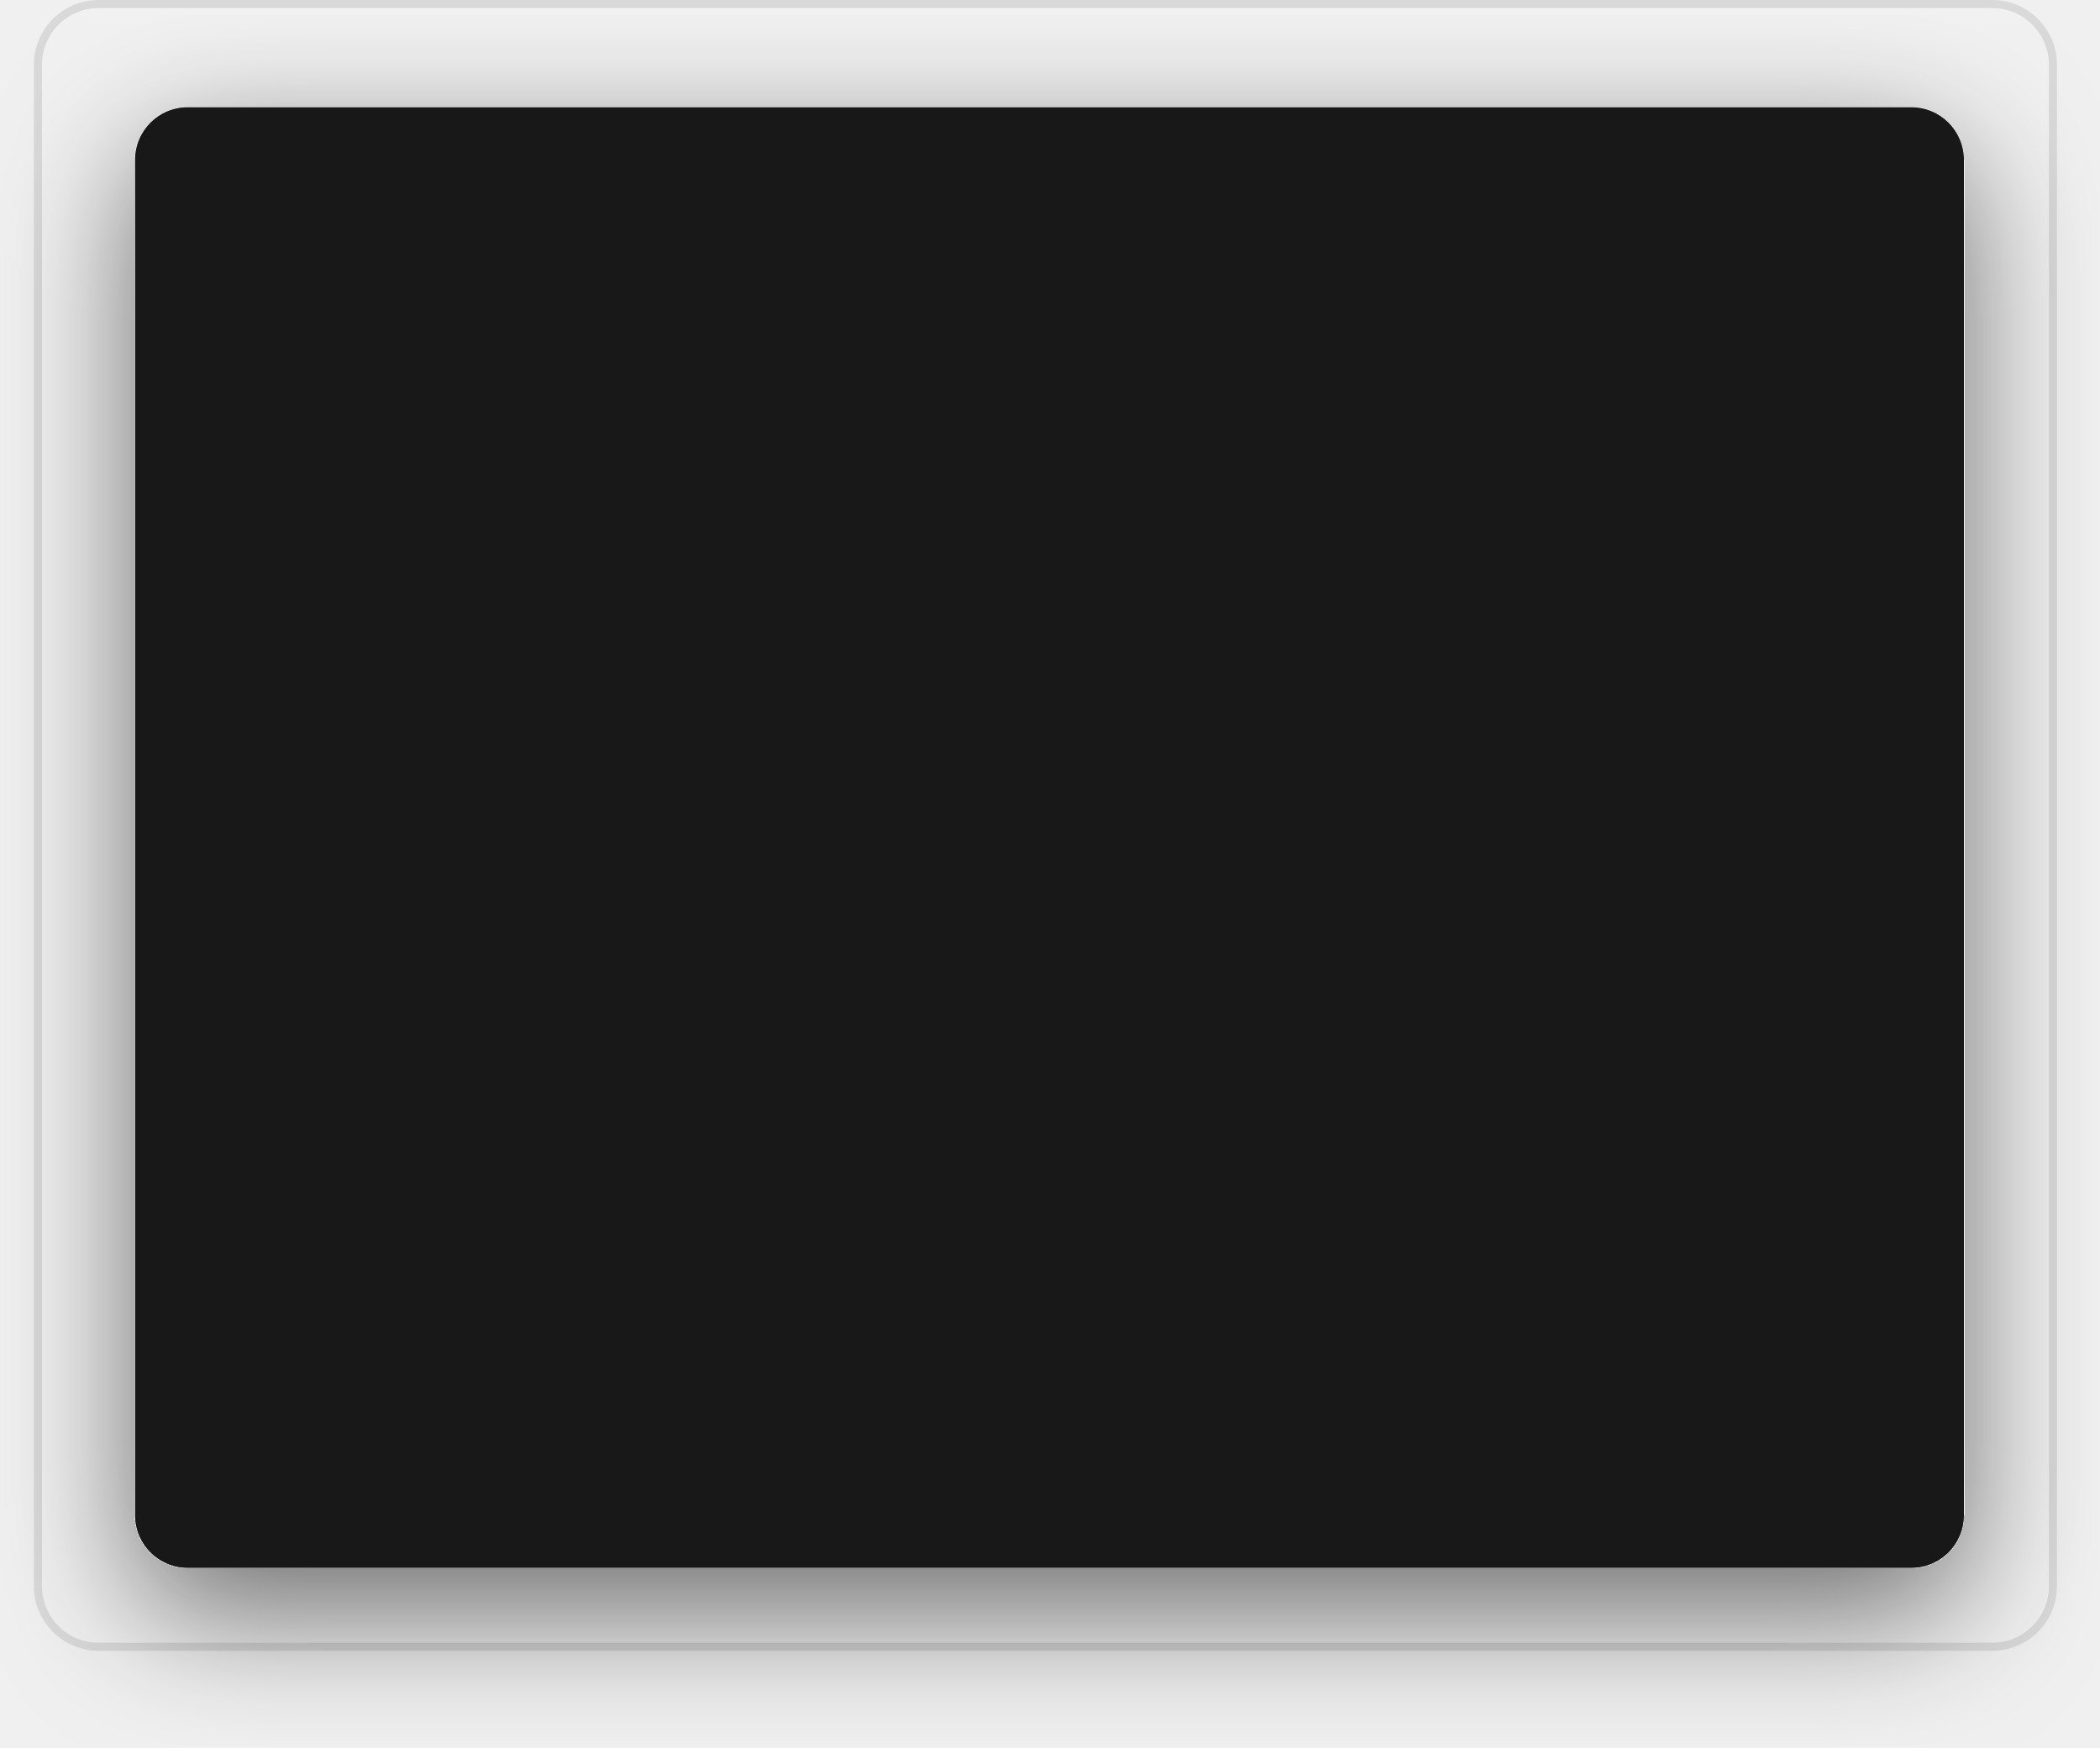
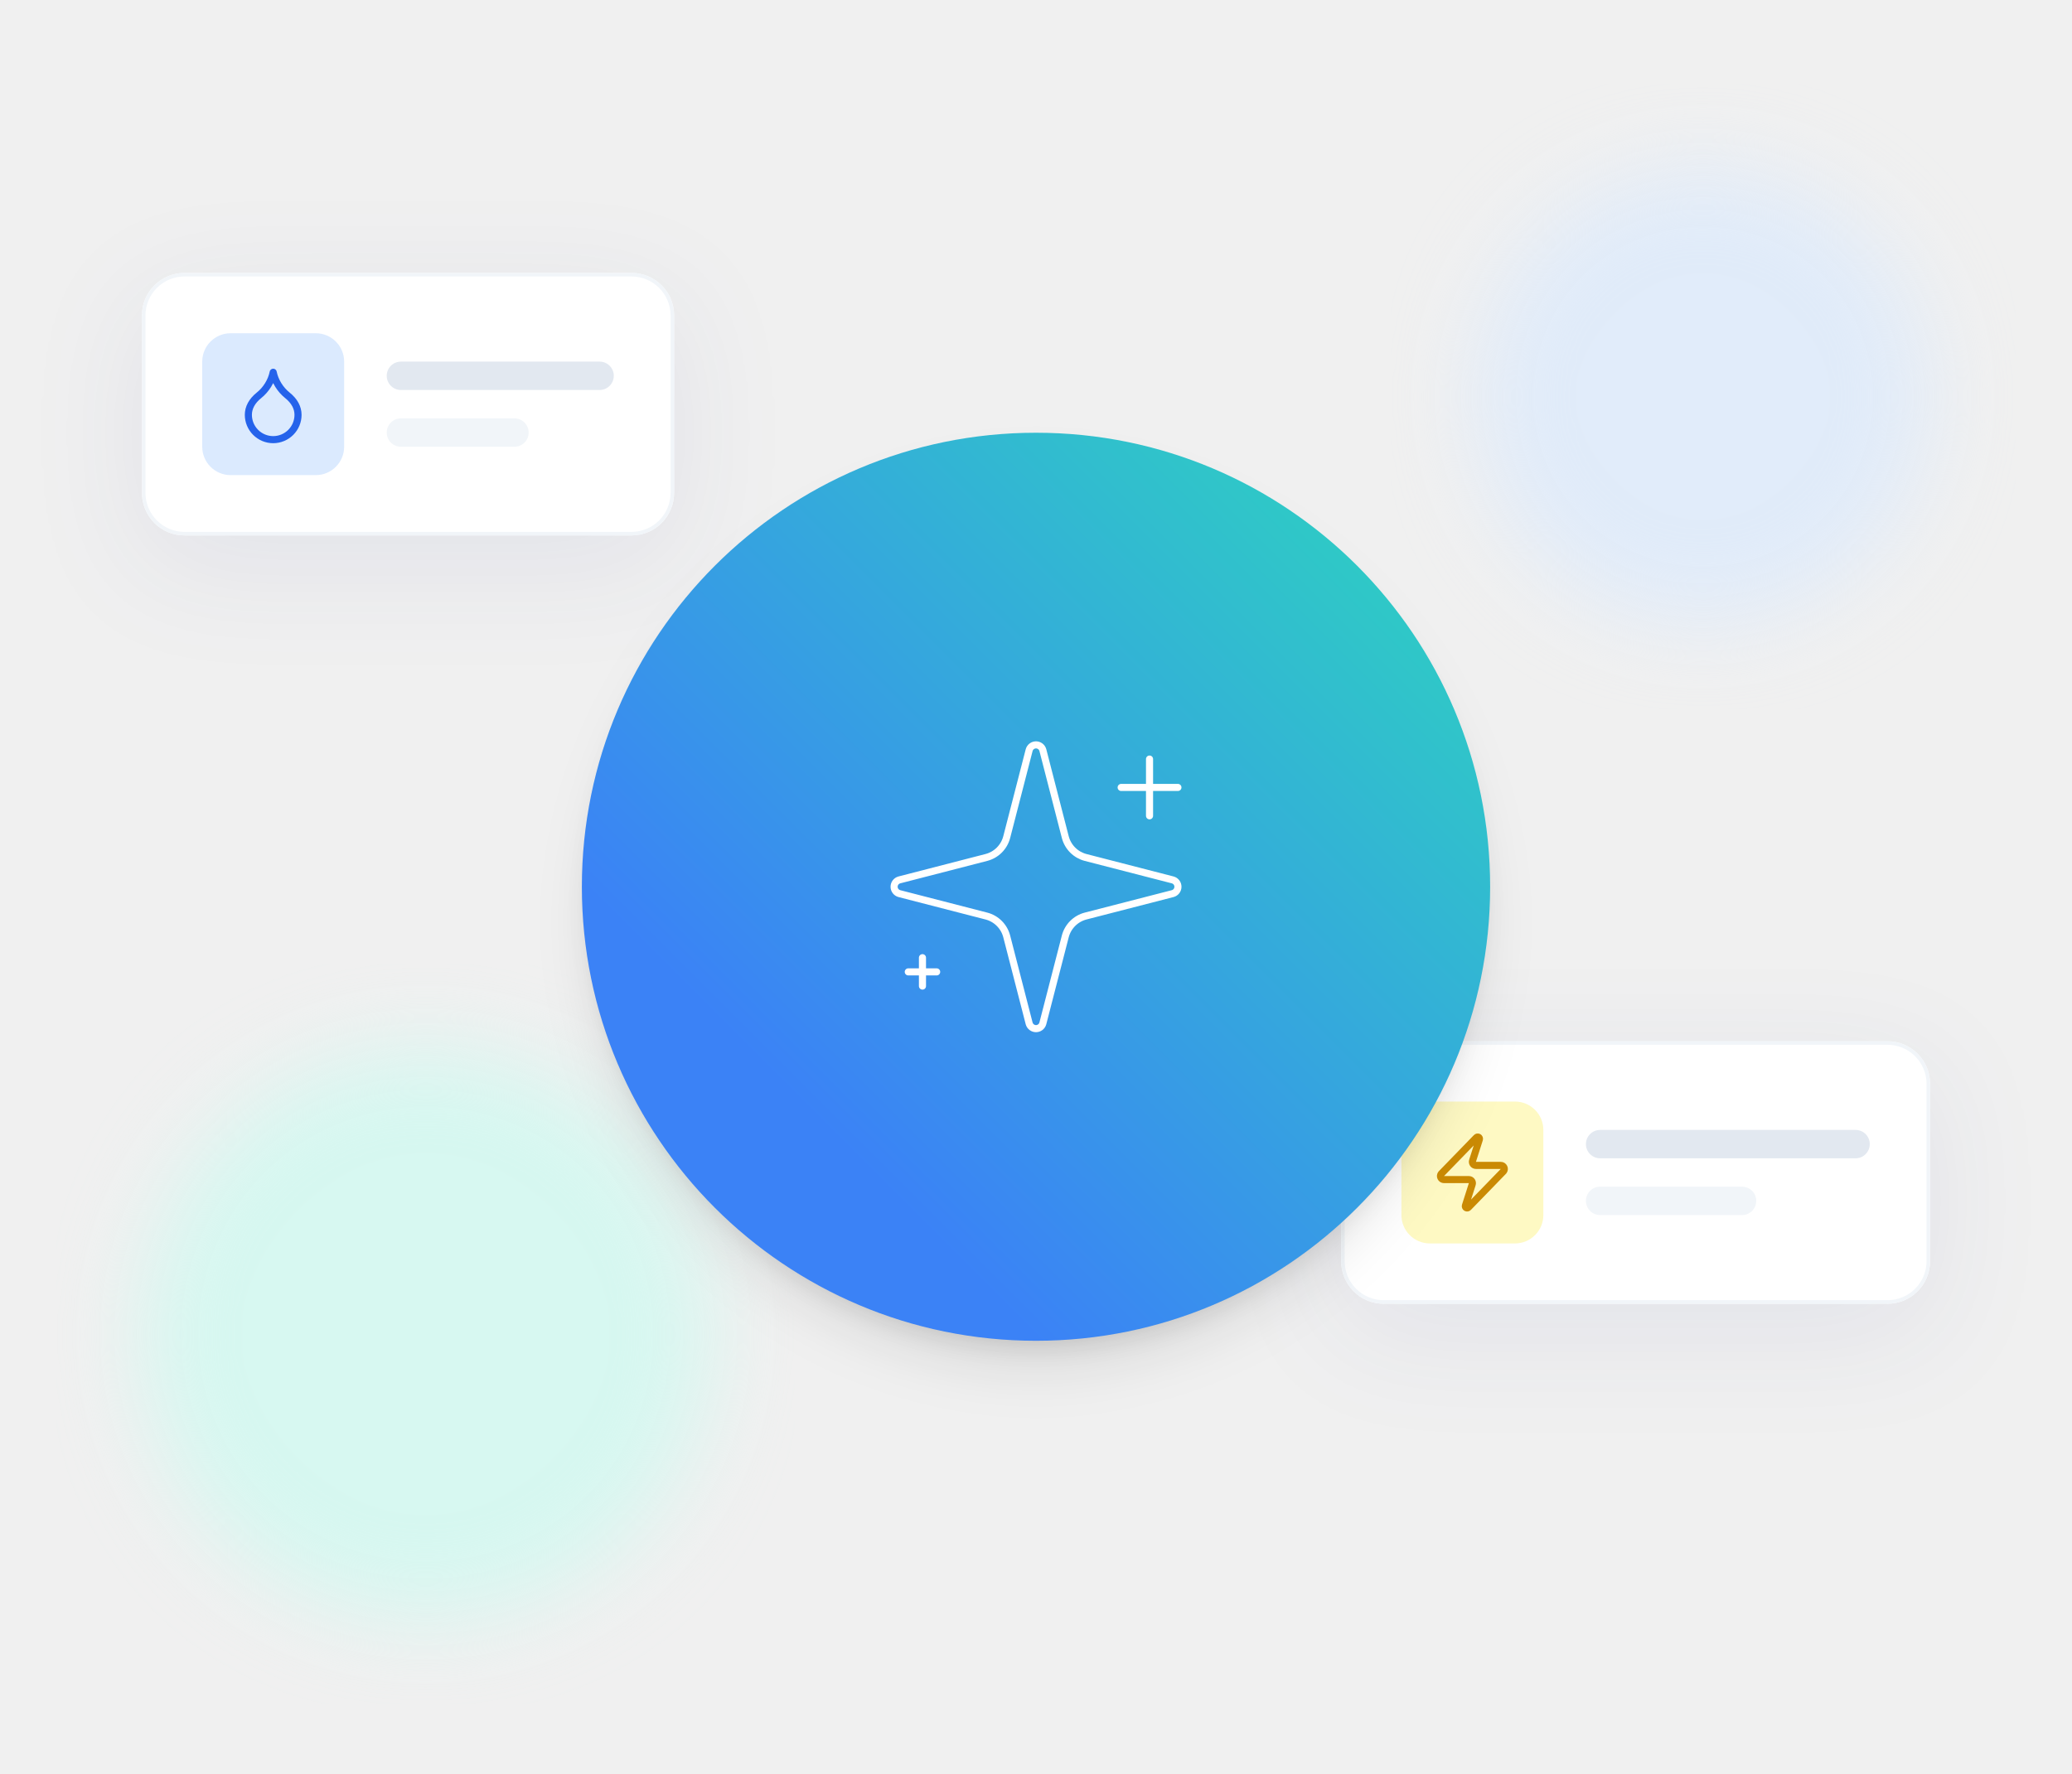
- <svg xmlns="http://www.w3.org/2000/svg" width="519" height="432" viewBox="0 0 519 432" fill="none">
-   <path d="M8.371 16C8.371 7.163 15.534 0 24.371 0H492.371C501.208 0 508.371 7.163 508.371 16V392C508.371 400.837 501.208 408 492.371 408H24.371C15.534 408 8.371 400.837 8.371 392V16Z" fill="white" fill-opacity="0.1" />
-   <path d="M24.371 1H492.371C500.655 1 507.371 7.716 507.371 16V392C507.371 400.284 500.655 407 492.371 407H24.371C16.087 407 9.371 400.284 9.371 392V16C9.371 7.716 16.087 1 24.371 1Z" stroke="black" stroke-opacity="0.1" stroke-width="2" />
-   <g filter="url(#filter0_d_396_1881)">
-     <g clip-path="url(#clip0_396_1881)">
-       <rect x="33.371" y="26.5" width="452" height="361" rx="13" fill="white" fill-opacity="0.01" shape-rendering="crispEdges" />
-       <g filter="url(#filter1_d_396_1881)">
-         <path d="M-100.629 18.5C-100.629 9.663 -93.466 2.5 -84.629 2.5H610.371C619.208 2.5 626.371 9.663 626.371 18.5V571.5C626.371 580.337 619.208 587.5 610.371 587.5H-84.629C-93.466 587.5 -100.629 580.337 -100.629 571.5V18.5Z" fill="white" fill-opacity="0.01" shape-rendering="crispEdges" />
-         <g opacity="0.9">
-           <rect width="498" height="403" transform="translate(10.371 2.5)" fill="black" />
-         </g>
-       </g>
-     </g>
+ <svg xmlns="http://www.w3.org/2000/svg" width="584" height="500" viewBox="0 0 584 500" fill="none">
+   <g filter="url(#filter0_f_604_3164)">
+     <path d="M416 111.836C416 76.49 444.654 47.836 480 47.836C515.346 47.836 544 76.49 544 111.836C544 147.182 515.346 175.836 480 175.836C444.654 175.836 416 147.182 416 111.836Z" fill="#DBEAFE" fill-opacity="0.7" />
+   </g>
+   <g filter="url(#filter1_f_604_3164)">
+     <path d="M40 376.116C40 331.933 75.817 296.116 120 296.116C164.183 296.116 200 331.933 200 376.116C200 420.299 164.183 456.116 120 456.116C75.817 456.116 40 420.299 40 376.116Z" fill="#CCFBF1" fill-opacity="0.7" />
+   </g>
+   <g filter="url(#filter2_d_604_3164)">
+     <path d="M40 88.949C40 82.321 45.373 76.949 52 76.949H178C184.627 76.949 190 82.321 190 88.949V138.949C190 145.576 184.627 150.949 178 150.949H52C45.373 150.949 40 145.576 40 138.949V88.949Z" fill="white" />
+     <path d="M52 77.449H178C184.351 77.449 189.5 82.597 189.5 88.949V138.949C189.5 145.3 184.351 150.449 178 150.449H52C45.649 150.449 40.5 145.3 40.5 138.949V88.949C40.5 82.597 45.649 77.449 52 77.449Z" stroke="#F1F5F9" />
+     <path d="M57 101.949C57 97.531 60.582 93.949 65 93.949H89C93.418 93.949 97 97.531 97 101.949V125.949C97 130.367 93.418 133.949 89 133.949H65C60.582 133.949 57 130.367 57 125.949V101.949Z" fill="#DBEAFE" />
+     <path d="M77 123.949C78.856 123.949 80.637 123.211 81.95 121.898C83.263 120.586 84 118.805 84 116.949C84 114.949 83 113.049 81 111.449C79 109.849 77.5 107.449 77 104.949C76.5 107.449 75 109.849 73 111.449C71 113.049 70 114.949 70 116.949C70 118.805 70.737 120.586 72.05 121.898C73.363 123.211 75.144 123.949 77 123.949Z" stroke="#2563EB" stroke-width="2" stroke-linecap="round" stroke-linejoin="round" />
+     <path d="M109 105.949C109 103.74 110.791 101.949 113 101.949H169C171.209 101.949 173 103.74 173 105.949C173 108.158 171.209 109.949 169 109.949H113C110.791 109.949 109 108.158 109 105.949Z" fill="#E2E8F0" />
+     <path d="M109 121.949C109 119.74 110.791 117.949 113 117.949H145C147.209 117.949 149 119.74 149 121.949C149 124.158 147.209 125.949 145 125.949H113C110.791 125.949 109 124.158 109 121.949Z" fill="#F1F5F9" />
+   </g>
+   <g filter="url(#filter3_d_604_3164)">
+     <path d="M378 305.557C378 298.93 383.373 293.557 390 293.557H532C538.627 293.557 544 298.93 544 305.557V355.557C544 362.185 538.627 367.557 532 367.557H390C383.373 367.557 378 362.185 378 355.557V305.557Z" fill="white" />
+     <path d="M390 294.057H532C538.351 294.057 543.5 299.206 543.5 305.557V355.557C543.5 361.909 538.351 367.057 532 367.057H390C383.649 367.057 378.5 361.909 378.5 355.557V305.557C378.5 299.206 383.649 294.057 390 294.057Z" stroke="#F1F5F9" />
+     <path d="M395 318.557C395 314.139 398.582 310.557 403 310.557H427C431.418 310.557 435 314.139 435 318.557V342.557C435 346.976 431.418 350.557 427 350.557H403C398.582 350.557 395 346.976 395 342.557V318.557Z" fill="#FEF9C3" />
+     <path d="M407 332.557C406.811 332.558 406.625 332.505 406.465 332.404C406.305 332.304 406.176 332.16 406.095 331.989C406.013 331.818 405.981 331.628 406.003 331.44C406.026 331.252 406.101 331.074 406.22 330.927L416.12 320.727C416.194 320.642 416.295 320.584 416.407 320.563C416.518 320.542 416.634 320.56 416.734 320.614C416.834 320.667 416.913 320.753 416.957 320.857C417.002 320.962 417.01 321.078 416.98 321.187L415.06 327.207C415.003 327.359 414.984 327.522 415.005 327.682C415.025 327.843 415.084 327.996 415.176 328.129C415.269 328.261 415.392 328.37 415.535 328.444C415.679 328.519 415.838 328.558 416 328.557H423C423.189 328.557 423.375 328.61 423.535 328.71C423.695 328.811 423.824 328.955 423.905 329.126C423.987 329.296 424.019 329.487 423.996 329.675C423.974 329.863 423.899 330.04 423.78 330.187L413.88 340.387C413.806 340.473 413.705 340.531 413.593 340.552C413.481 340.572 413.366 340.554 413.266 340.501C413.166 340.447 413.087 340.361 413.043 340.257C412.998 340.153 412.99 340.037 413.02 339.927L414.94 333.907C414.997 333.756 415.016 333.593 414.995 333.432C414.975 333.272 414.916 333.119 414.824 332.986C414.731 332.853 414.608 332.745 414.465 332.67C414.321 332.595 414.162 332.557 414 332.557H407Z" stroke="#CA8A04" stroke-width="2" stroke-linecap="round" stroke-linejoin="round" />
+     <path d="M447 322.557C447 320.348 448.791 318.557 451 318.557H523C525.209 318.557 527 320.348 527 322.557C527 324.766 525.209 326.557 523 326.557H451C448.791 326.557 447 324.766 447 322.557Z" fill="#E2E8F0" />
+     <path d="M447 338.557C447 336.348 448.791 334.557 451 334.557H491C493.209 334.557 495 336.348 495 338.557C495 340.767 493.209 342.557 491 342.557H451C448.791 342.557 447 340.767 447 338.557Z" fill="#F1F5F9" />
+   </g>
+   <g filter="url(#filter4_dd_604_3164)">
+     <path d="M164 250C164 179.308 221.308 122 292 122C362.692 122 420 179.308 420 250C420 320.692 362.692 378 292 378C221.308 378 164 320.692 164 250Z" fill="url(#paint0_linear_604_3164)" />
+     <path d="M283.748 264C283.391 262.616 282.669 261.352 281.658 260.342C280.648 259.331 279.384 258.609 278 258.252L253.46 251.924C253.041 251.805 252.673 251.553 252.41 251.206C252.148 250.859 252.006 250.435 252.006 250C252.006 249.565 252.148 249.141 252.41 248.794C252.673 248.447 253.041 248.195 253.46 248.076L278 241.744C279.384 241.387 280.647 240.666 281.658 239.656C282.668 238.646 283.39 237.384 283.748 236L290.076 211.46C290.194 211.04 290.446 210.669 290.793 210.406C291.141 210.142 291.566 209.999 292.002 209.999C292.438 209.999 292.863 210.142 293.211 210.406C293.558 210.669 293.81 211.04 293.928 211.46L300.252 236C300.609 237.384 301.331 238.648 302.342 239.658C303.352 240.669 304.616 241.391 306 241.748L330.54 248.072C330.962 248.188 331.334 248.44 331.599 248.788C331.865 249.137 332.008 249.562 332.008 250C332.008 250.438 331.865 250.863 331.599 251.212C331.334 251.56 330.962 251.812 330.54 251.928L306 258.252C304.616 258.609 303.352 259.331 302.342 260.342C301.331 261.352 300.609 262.616 300.252 264L293.924 288.54C293.806 288.96 293.554 289.331 293.207 289.594C292.859 289.858 292.434 290.001 291.998 290.001C291.562 290.001 291.137 289.858 290.789 289.594C290.442 289.331 290.19 288.96 290.072 288.54L283.748 264Z" stroke="white" stroke-width="2" stroke-linecap="round" stroke-linejoin="round" />
+     <path d="M324 214V230" stroke="white" stroke-width="2" stroke-linecap="round" stroke-linejoin="round" />
+     <path d="M332 222H316" stroke="white" stroke-width="2" stroke-linecap="round" stroke-linejoin="round" />
+     <path d="M260 270V278" stroke="white" stroke-width="2" stroke-linecap="round" stroke-linejoin="round" />
+     <path d="M264 274H256" stroke="white" stroke-width="2" stroke-linecap="round" stroke-linejoin="round" />
  </g>
  <defs>
-     <filter id="filter0_d_396_1881" x="-2.67029e-05" y="3.808" width="518.742" height="427.742" filterUnits="userSpaceOnUse" color-interpolation-filters="sRGB">
+     <filter id="filter0_f_604_3164" x="392" y="23.836" width="176" height="176" filterUnits="userSpaceOnUse" color-interpolation-filters="sRGB">
+       <feFlood flood-opacity="0" result="BackgroundImageFix" />
+       <feBlend mode="normal" in="SourceGraphic" in2="BackgroundImageFix" result="shape" />
+       <feGaussianBlur stdDeviation="12" result="effect1_foregroundBlur_604_3164" />
+     </filter>
+     <filter id="filter1_f_604_3164" x="16" y="272.116" width="208" height="208" filterUnits="userSpaceOnUse" color-interpolation-filters="sRGB">
+       <feFlood flood-opacity="0" result="BackgroundImageFix" />
+       <feBlend mode="normal" in="SourceGraphic" in2="BackgroundImageFix" result="shape" />
+       <feGaussianBlur stdDeviation="12" result="effect1_foregroundBlur_604_3164" />
+     </filter>
+     <filter id="filter2_d_604_3164" x="8" y="52.949" width="214" height="138" filterUnits="userSpaceOnUse" color-interpolation-filters="sRGB">
      <feFlood flood-opacity="0" result="BackgroundImageFix" />
      <feColorMatrix in="SourceAlpha" type="matrix" values="0 0 0 0 0 0 0 0 0 0 0 0 0 0 0 0 0 0 127 0" result="hardAlpha" />
-       <feOffset dy="10.679" />
-       <feGaussianBlur stdDeviation="16.686" />
-       <feComposite in2="hardAlpha" operator="out" />
-       <feColorMatrix type="matrix" values="0 0 0 0 0 0 0 0 0 0 0 0 0 0 0 0 0 0 0.55 0" />
-       <feBlend mode="normal" in2="BackgroundImageFix" result="effect1_dropShadow_396_1881" />
-       <feBlend mode="normal" in="SourceGraphic" in2="effect1_dropShadow_396_1881" result="shape" />
+       <feOffset dy="8" />
+       <feGaussianBlur stdDeviation="16" />
+       <feColorMatrix type="matrix" values="0 0 0 0 0.122 0 0 0 0 0.149 0 0 0 0 0.529 0 0 0 0.07 0" />
+       <feBlend mode="normal" in2="BackgroundImageFix" result="effect1_dropShadow_604_3164" />
+       <feBlend mode="normal" in="SourceGraphic" in2="effect1_dropShadow_604_3164" result="shape" />
    </filter>
-     <filter id="filter1_d_396_1881" x="-300.629" y="-217.5" width="1127" height="985" filterUnits="userSpaceOnUse" color-interpolation-filters="sRGB">
+     <filter id="filter3_d_604_3164" x="346" y="269.557" width="230" height="138" filterUnits="userSpaceOnUse" color-interpolation-filters="sRGB">
      <feFlood flood-opacity="0" result="BackgroundImageFix" />
      <feColorMatrix in="SourceAlpha" type="matrix" values="0 0 0 0 0 0 0 0 0 0 0 0 0 0 0 0 0 0 127 0" result="hardAlpha" />
-       <feOffset dy="-20" />
-       <feGaussianBlur stdDeviation="100" />
-       <feComposite in2="hardAlpha" operator="out" />
-       <feColorMatrix type="matrix" values="0 0 0 0 0.267 0 0 0 0 0.078 0 0 0 0 0.733 0 0 0 0.75 0" />
-       <feBlend mode="normal" in2="BackgroundImageFix" result="effect1_dropShadow_396_1881" />
-       <feBlend mode="normal" in="SourceGraphic" in2="effect1_dropShadow_396_1881" result="shape" />
+       <feOffset dy="8" />
+       <feGaussianBlur stdDeviation="16" />
+       <feColorMatrix type="matrix" values="0 0 0 0 0.122 0 0 0 0 0.149 0 0 0 0 0.529 0 0 0 0.07 0" />
+       <feBlend mode="normal" in2="BackgroundImageFix" result="effect1_dropShadow_604_3164" />
+       <feBlend mode="normal" in="SourceGraphic" in2="effect1_dropShadow_604_3164" result="shape" />
    </filter>
-     <clipPath id="clip0_396_1881">
-       <rect x="33.371" y="26.5" width="452" height="361" rx="13" fill="white" />
-     </clipPath>
+     <filter id="filter4_dd_604_3164" x="152" y="120" width="280" height="280" filterUnits="userSpaceOnUse" color-interpolation-filters="sRGB">
+       <feFlood flood-opacity="0" result="BackgroundImageFix" />
+       <feColorMatrix in="SourceAlpha" type="matrix" values="0 0 0 0 0 0 0 0 0 0 0 0 0 0 0 0 0 0 127 0" result="hardAlpha" />
+       <feMorphology radius="3" operator="erode" in="SourceAlpha" result="effect1_dropShadow_604_3164" />
+       <feOffset dy="10" />
+       <feGaussianBlur stdDeviation="7.5" />
+       <feColorMatrix type="matrix" values="0 0 0 0 0 0 0 0 0 0 0 0 0 0 0 0 0 0 0.1 0" />
+       <feBlend mode="normal" in2="BackgroundImageFix" result="effect1_dropShadow_604_3164" />
+       <feColorMatrix in="SourceAlpha" type="matrix" values="0 0 0 0 0 0 0 0 0 0 0 0 0 0 0 0 0 0 127 0" result="hardAlpha" />
+       <feMorphology radius="4" operator="erode" in="SourceAlpha" result="effect2_dropShadow_604_3164" />
+       <feOffset dy="4" />
+       <feGaussianBlur stdDeviation="3" />
+       <feColorMatrix type="matrix" values="0 0 0 0 0 0 0 0 0 0 0 0 0 0 0 0 0 0 0.1 0" />
+       <feBlend mode="normal" in2="effect1_dropShadow_604_3164" result="effect2_dropShadow_604_3164" />
+       <feBlend mode="normal" in="SourceGraphic" in2="effect2_dropShadow_604_3164" result="shape" />
+     </filter>
+     <linearGradient id="paint0_linear_604_3164" x1="190.51" y1="276.51" x2="371.529" y2="95.49" gradientUnits="userSpaceOnUse">
+       <stop stop-color="#3B82F6" />
+       <stop offset="1" stop-color="#2DD4BF" />
+     </linearGradient>
  </defs>
</svg>
